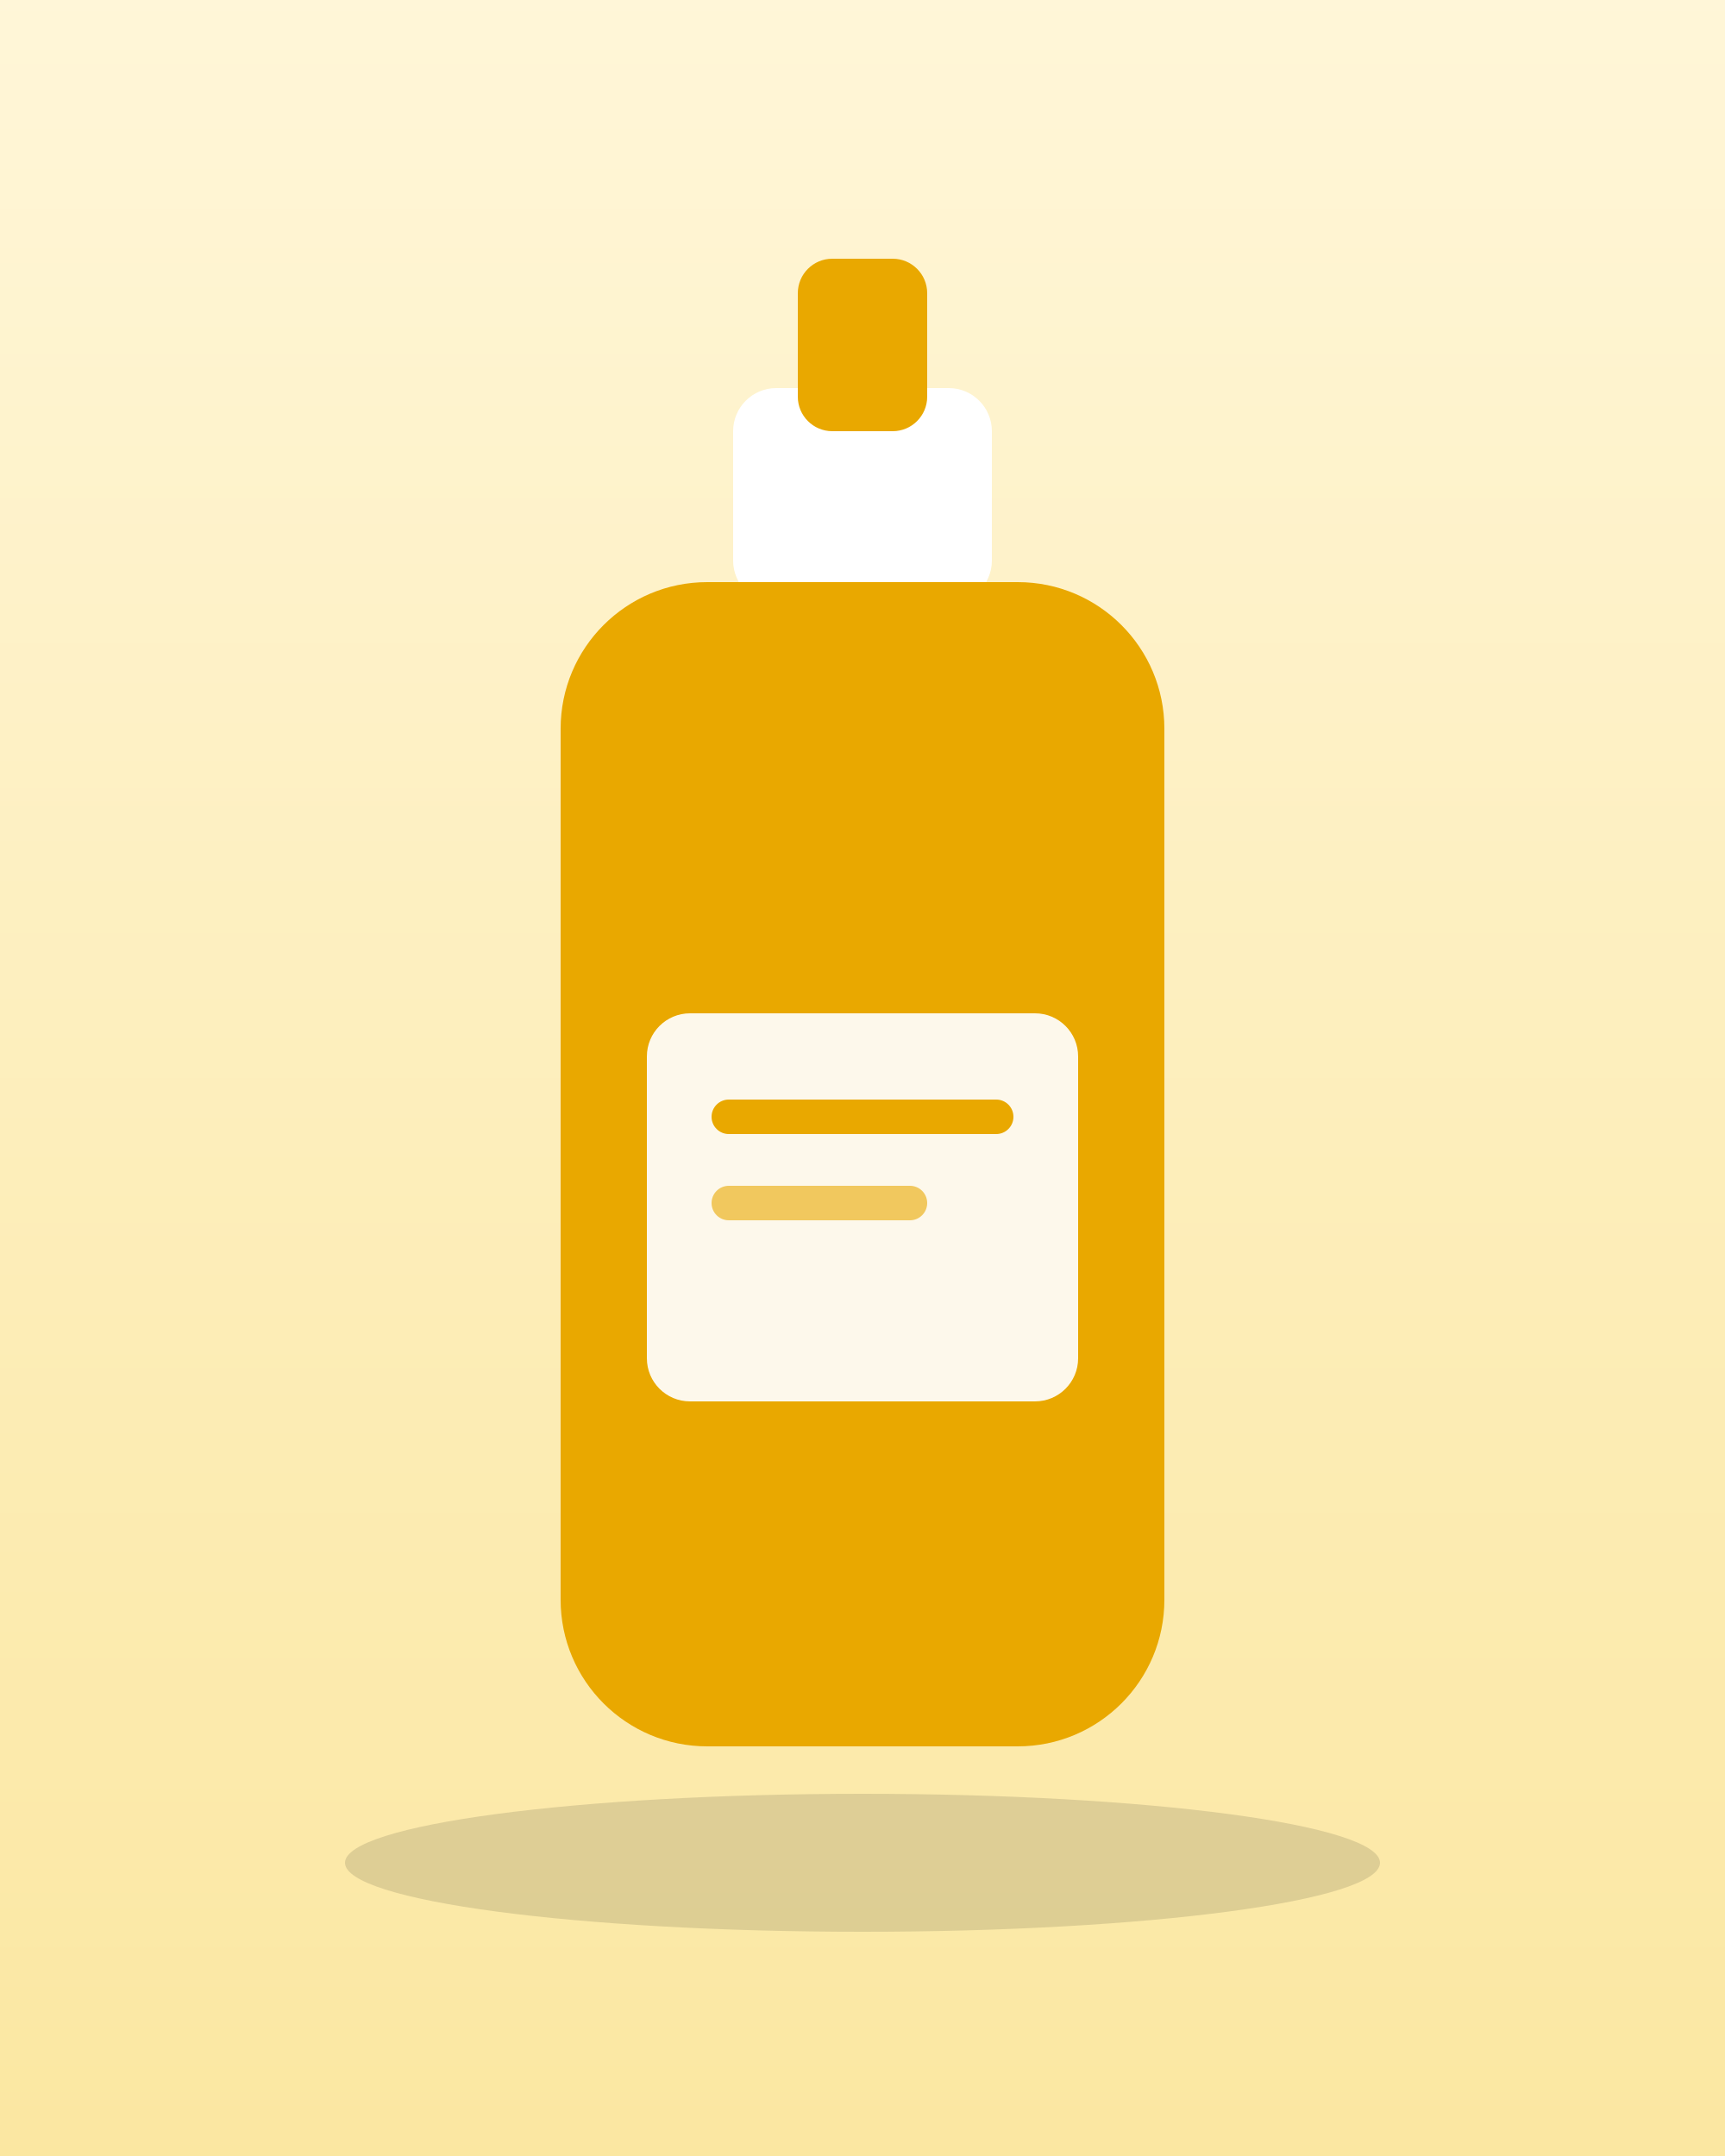
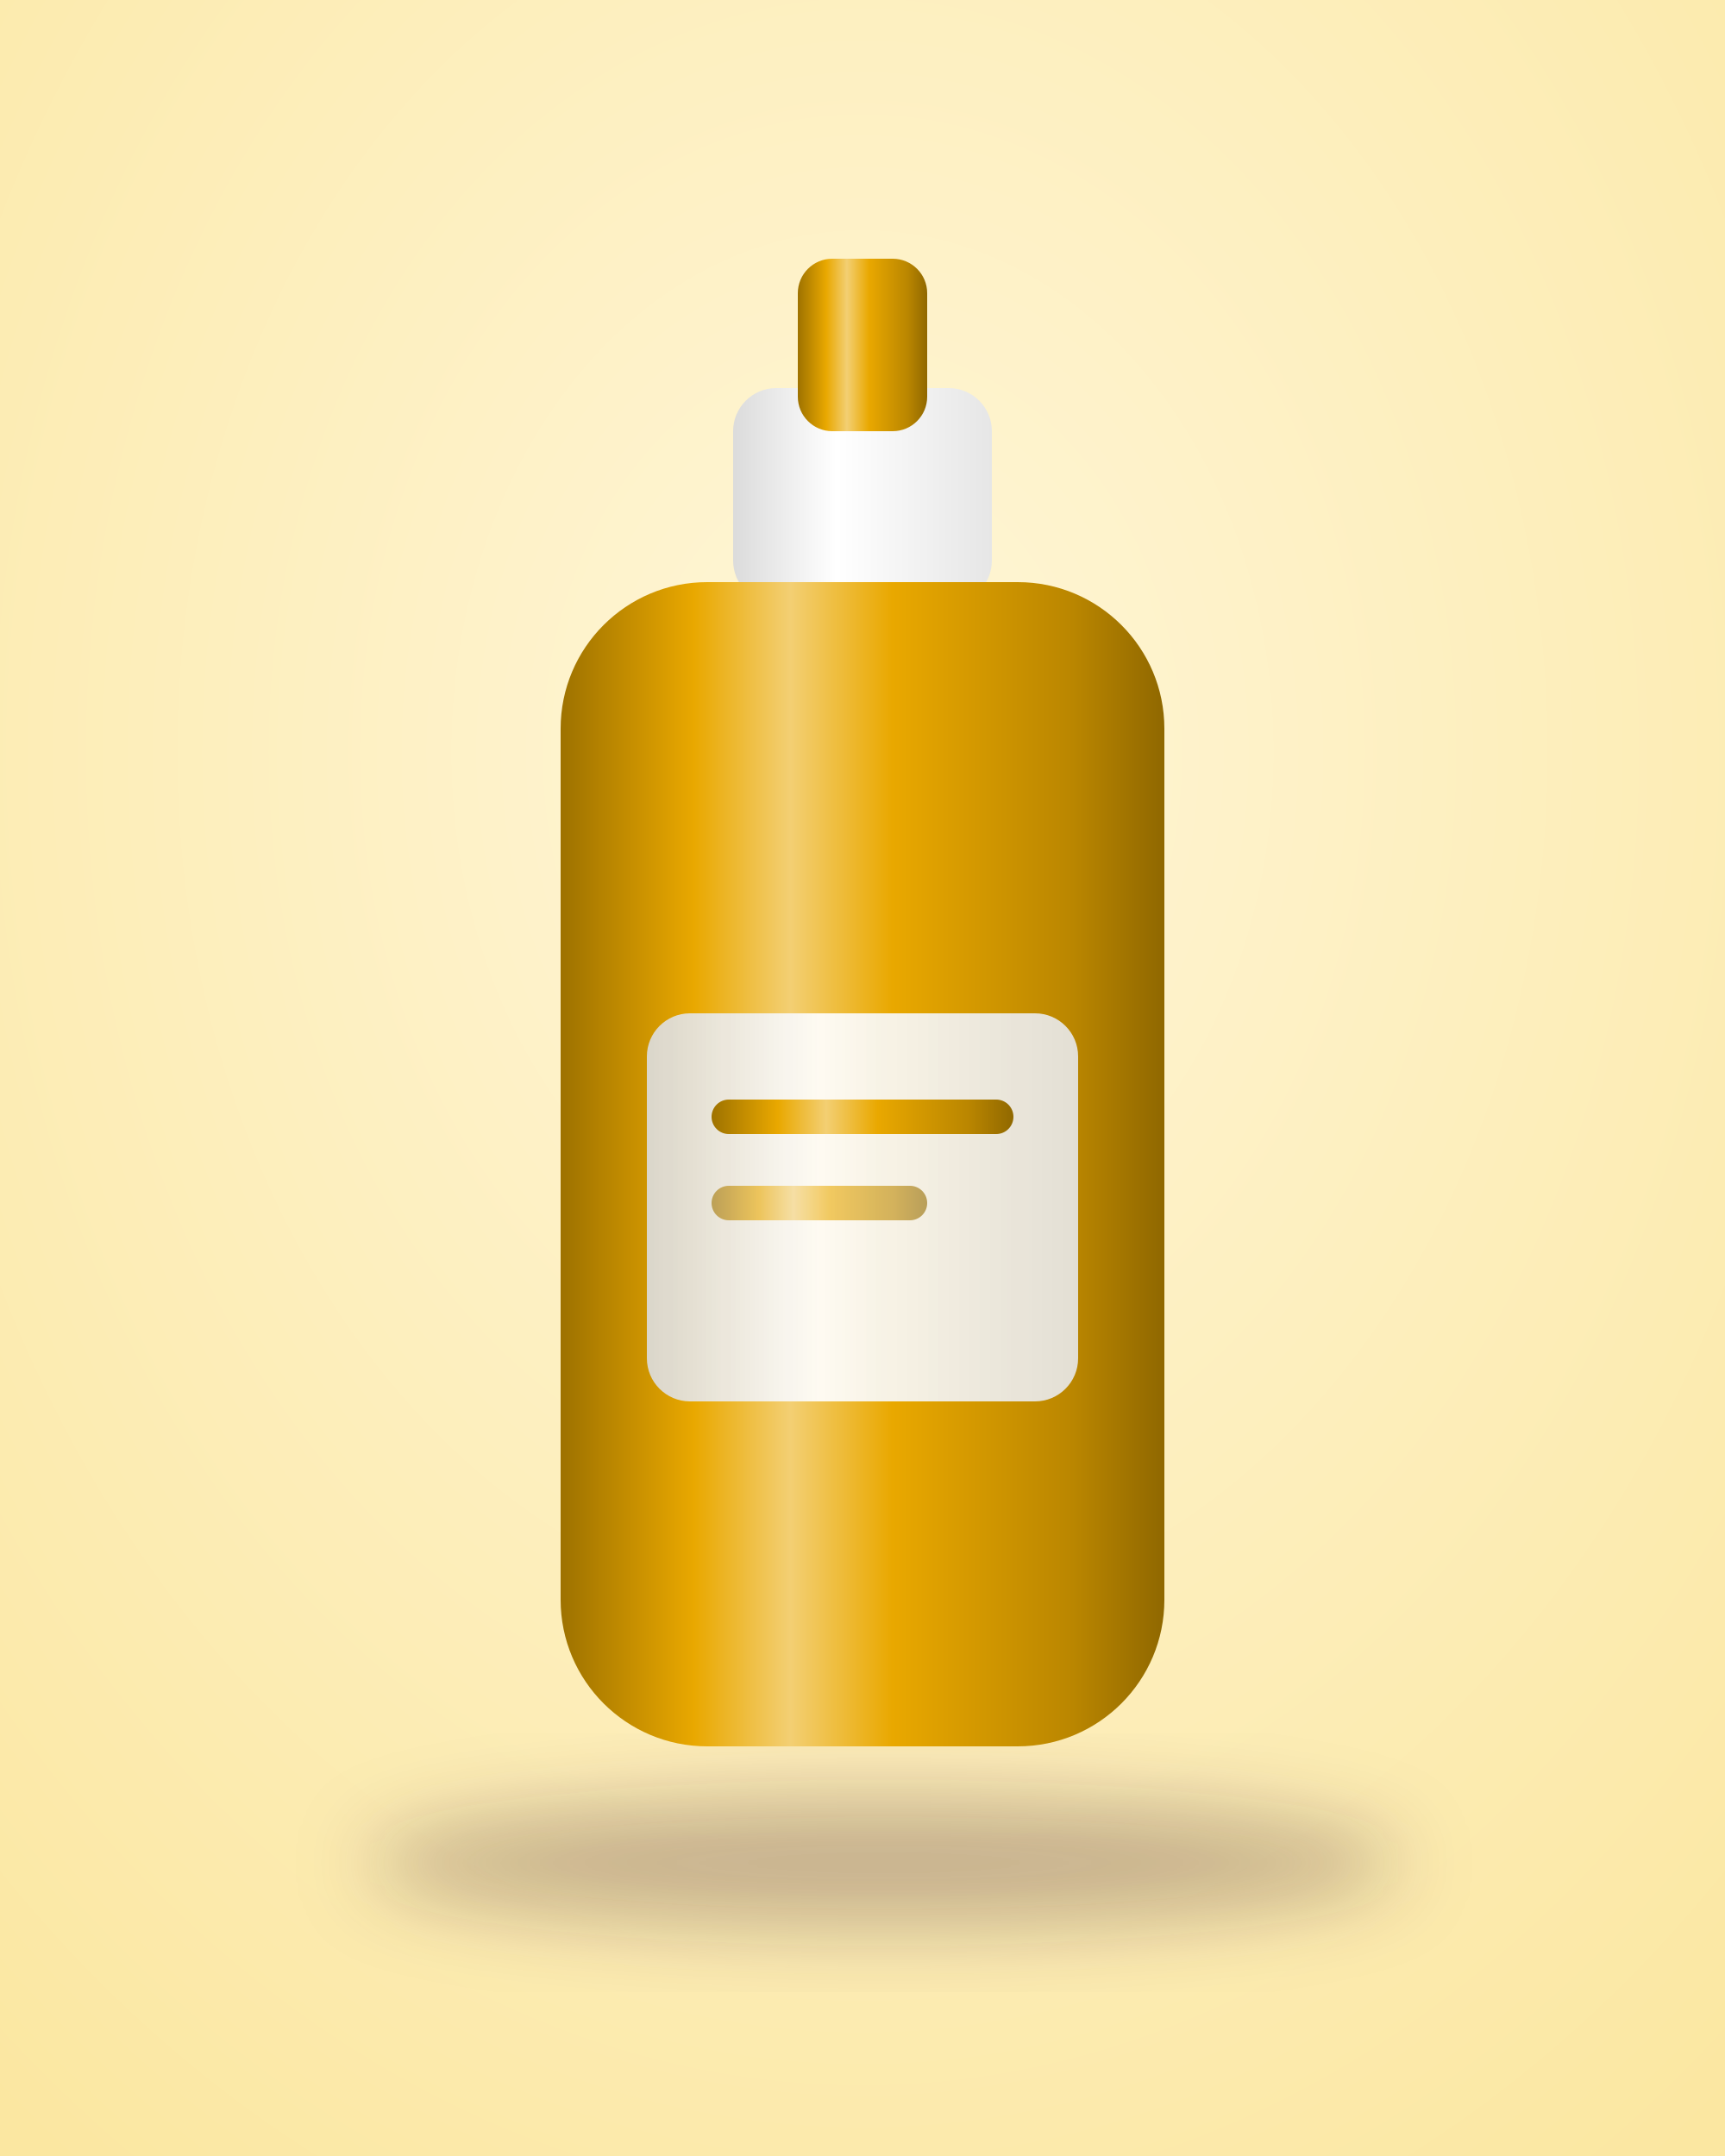
<svg xmlns="http://www.w3.org/2000/svg" viewBox="0 0 400 500">
  <defs>
-     <linearGradient id="g" x1="0" y1="0" x2="0" y2="1">
+     <radialGradient id="g" cx=".5" cy=".35" r=".8">
      <stop offset="0" stop-color="#fff6d8" />
      <stop offset="1" stop-color="#fbe7a1" />
+     </radialGradient>
+     <linearGradient id="m" x1="0" y1="0" x2="1" y2="0">
+       <stop offset="0" stop-color="#9e7200" />
+       <stop offset=".22" stop-color="#e9a800" />
+       <stop offset=".38" stop-color="#f3cf73" />
+       <stop offset=".55" stop-color="#e9a800" />
+       <stop offset=".85" stop-color="#ba8600" />
+       <stop offset="1" stop-color="#906800" />
    </linearGradient>
+     <linearGradient id="l" x1="0" y1="0" x2="1" y2="0">
+       <stop offset="0" stop-color="#dbdbdb" />
+       <stop offset=".4" stop-color="#ffffff" />
+       <stop offset="1" stop-color="#e6e6e6" />
+     </linearGradient>
+     <filter id="b" x="-20%" y="-50%" width="140%" height="200%">
+       <feGaussianBlur stdDeviation="9" />
+     </filter>
  </defs>
  <rect width="400" height="500" fill="url(#g)" />
-   <ellipse cx="200" cy="432" rx="120" ry="16" fill="#000" opacity=".12" />
+   <ellipse cx="205" cy="432" rx="120" ry="15" fill="#3a1428" opacity=".28" filter="url(#b)" />
  <g>
-     <rect x="170" y="90" width="60" height="50" rx="10" fill="#ffffff" />
-     <rect x="185" y="60" width="30" height="40" rx="8" fill="#e9a800" />
-     <rect x="130" y="135" width="140" height="270" rx="34" fill="#e9a800" />
-     <rect x="150" y="235" width="100" height="90" rx="10" fill="#ffffff" opacity=".92" />
-     <rect x="165" y="255" width="70" height="8" rx="4" fill="#e9a800" />
-     <rect x="165" y="275" width="50" height="8" rx="4" fill="#e9a800" opacity=".6" />
+     <rect x="170" y="90" width="60" height="50" rx="10" fill="url(#l)" />
+     <rect x="185" y="60" width="30" height="40" rx="8" fill="url(#m)" />
+     <rect x="130" y="135" width="140" height="270" rx="34" fill="url(#m)" />
+     <rect x="150" y="235" width="100" height="90" rx="10" fill="url(#l)" opacity=".92" />
+     <rect x="165" y="255" width="70" height="8" rx="4" fill="url(#m)" />
+     <rect x="165" y="275" width="50" height="8" rx="4" fill="url(#m)" opacity=".6" />
  </g>
</svg>
